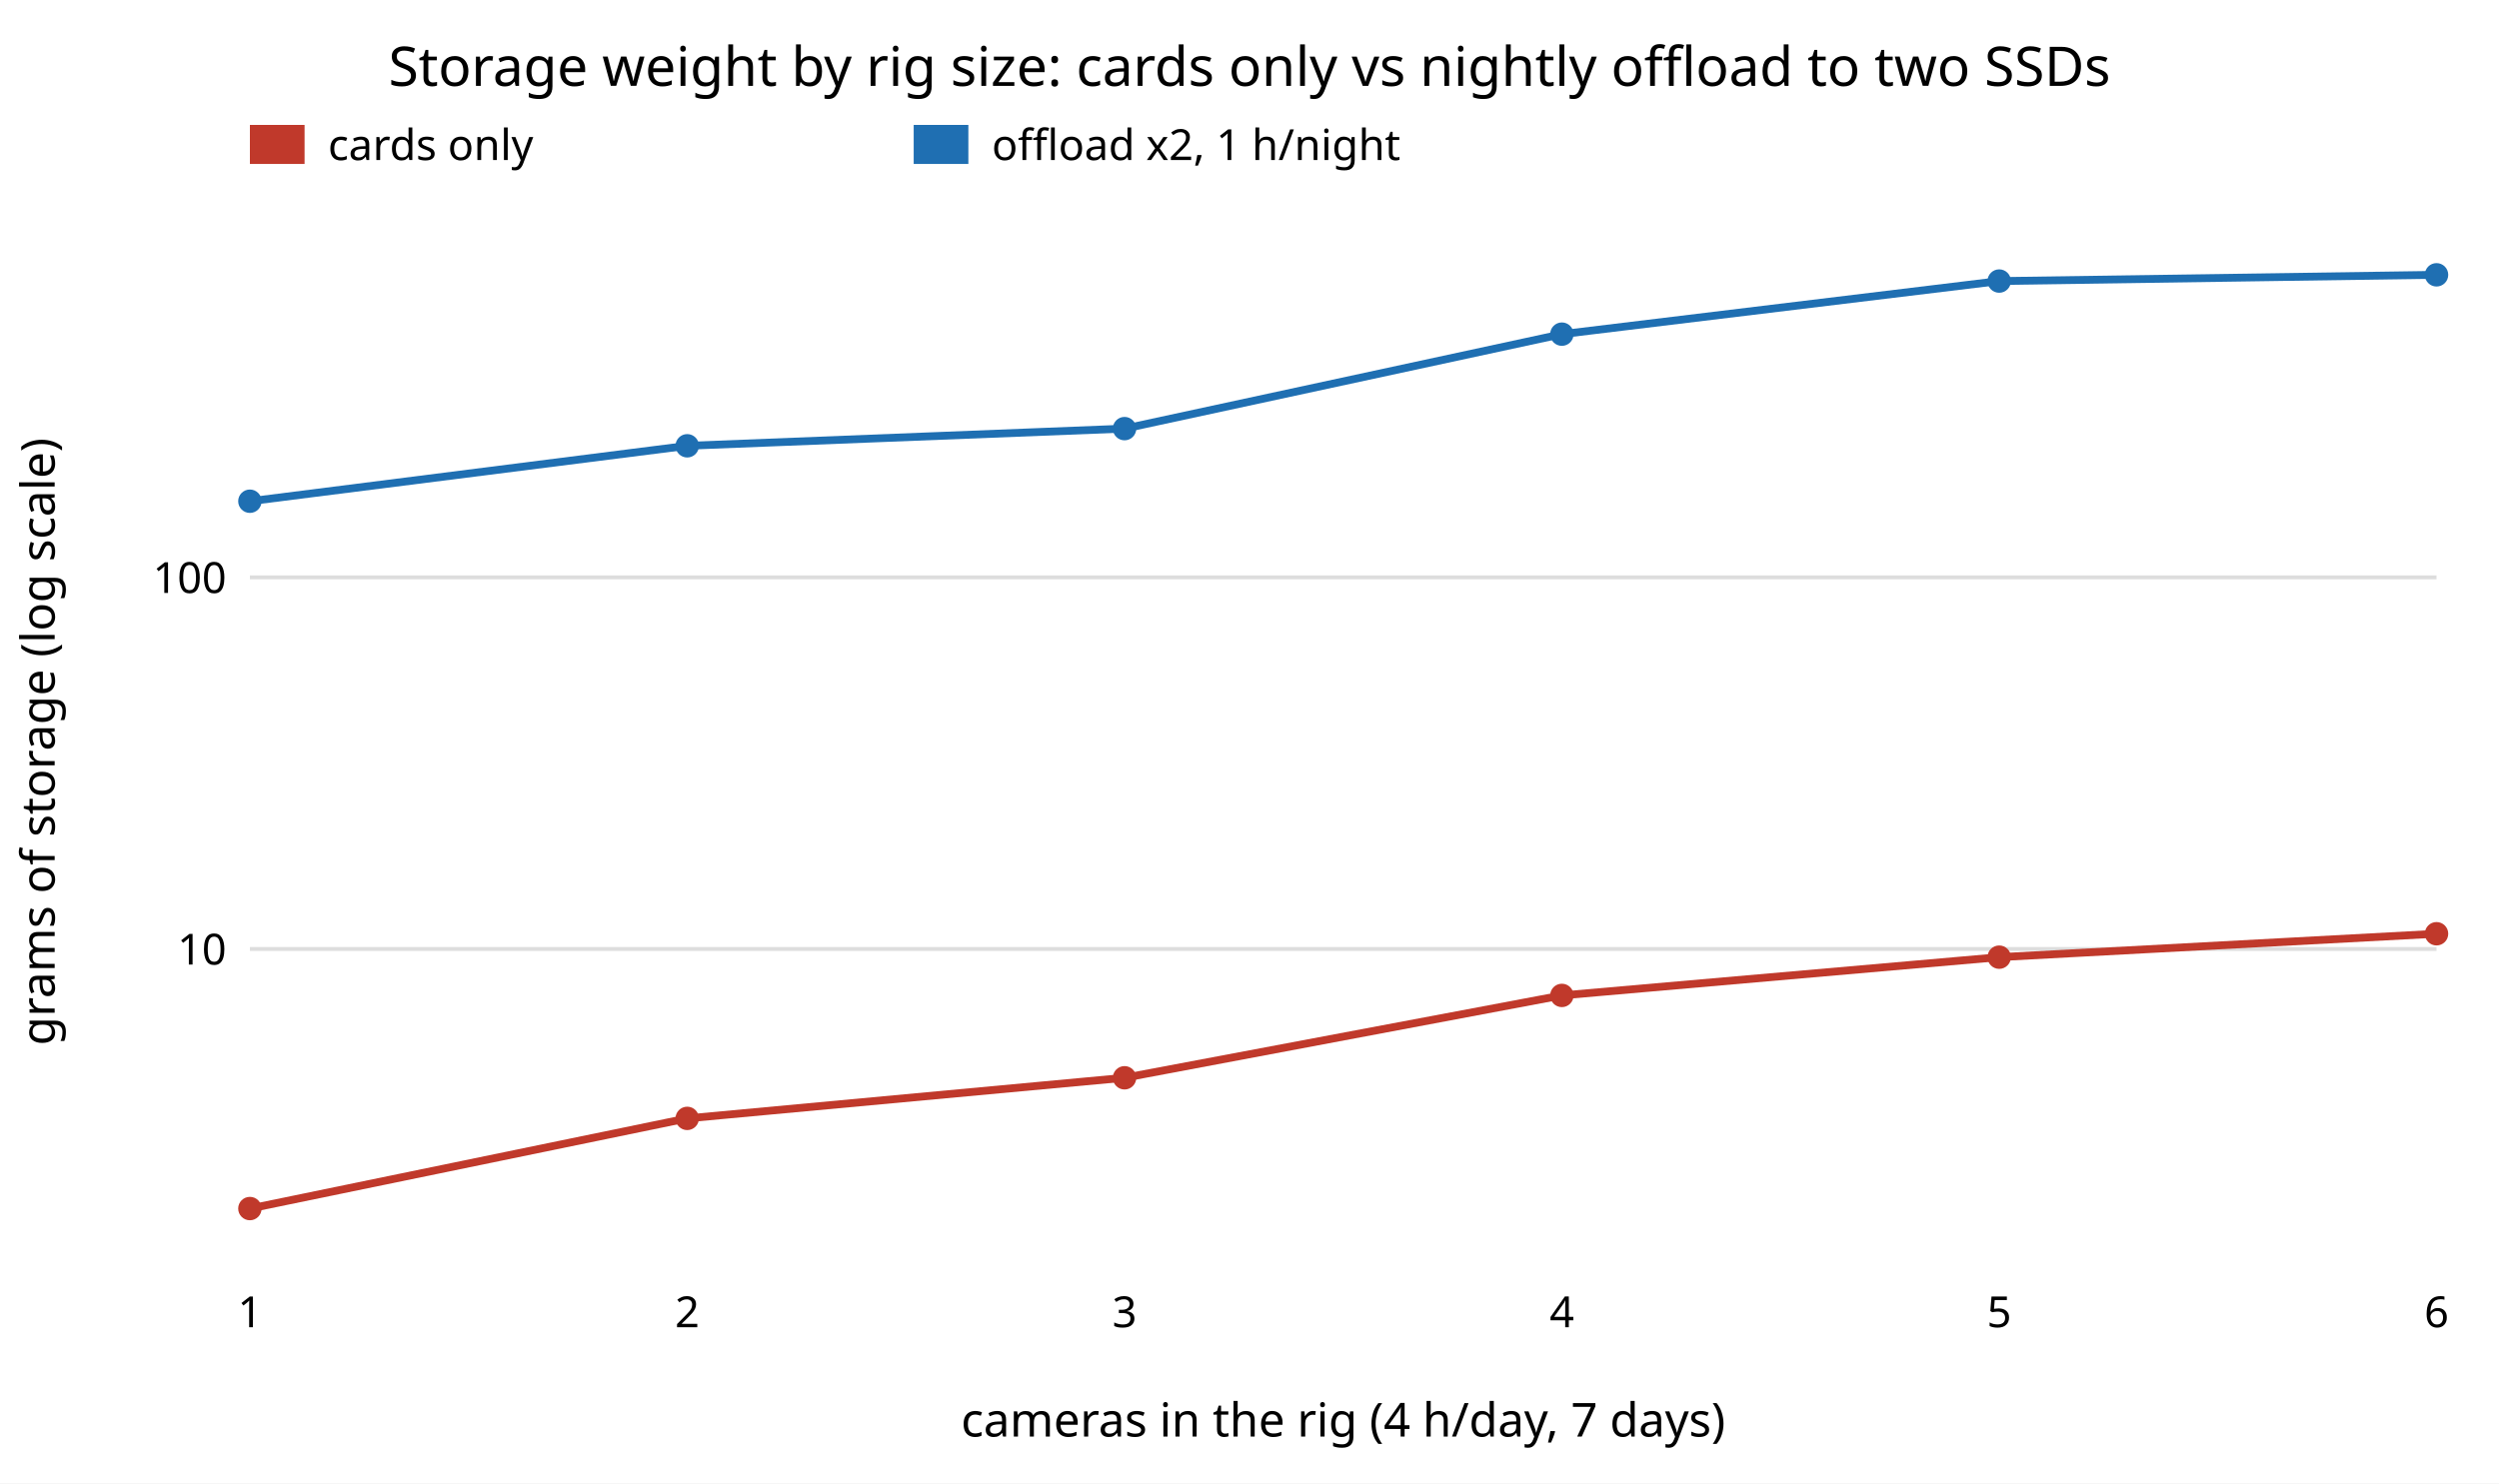
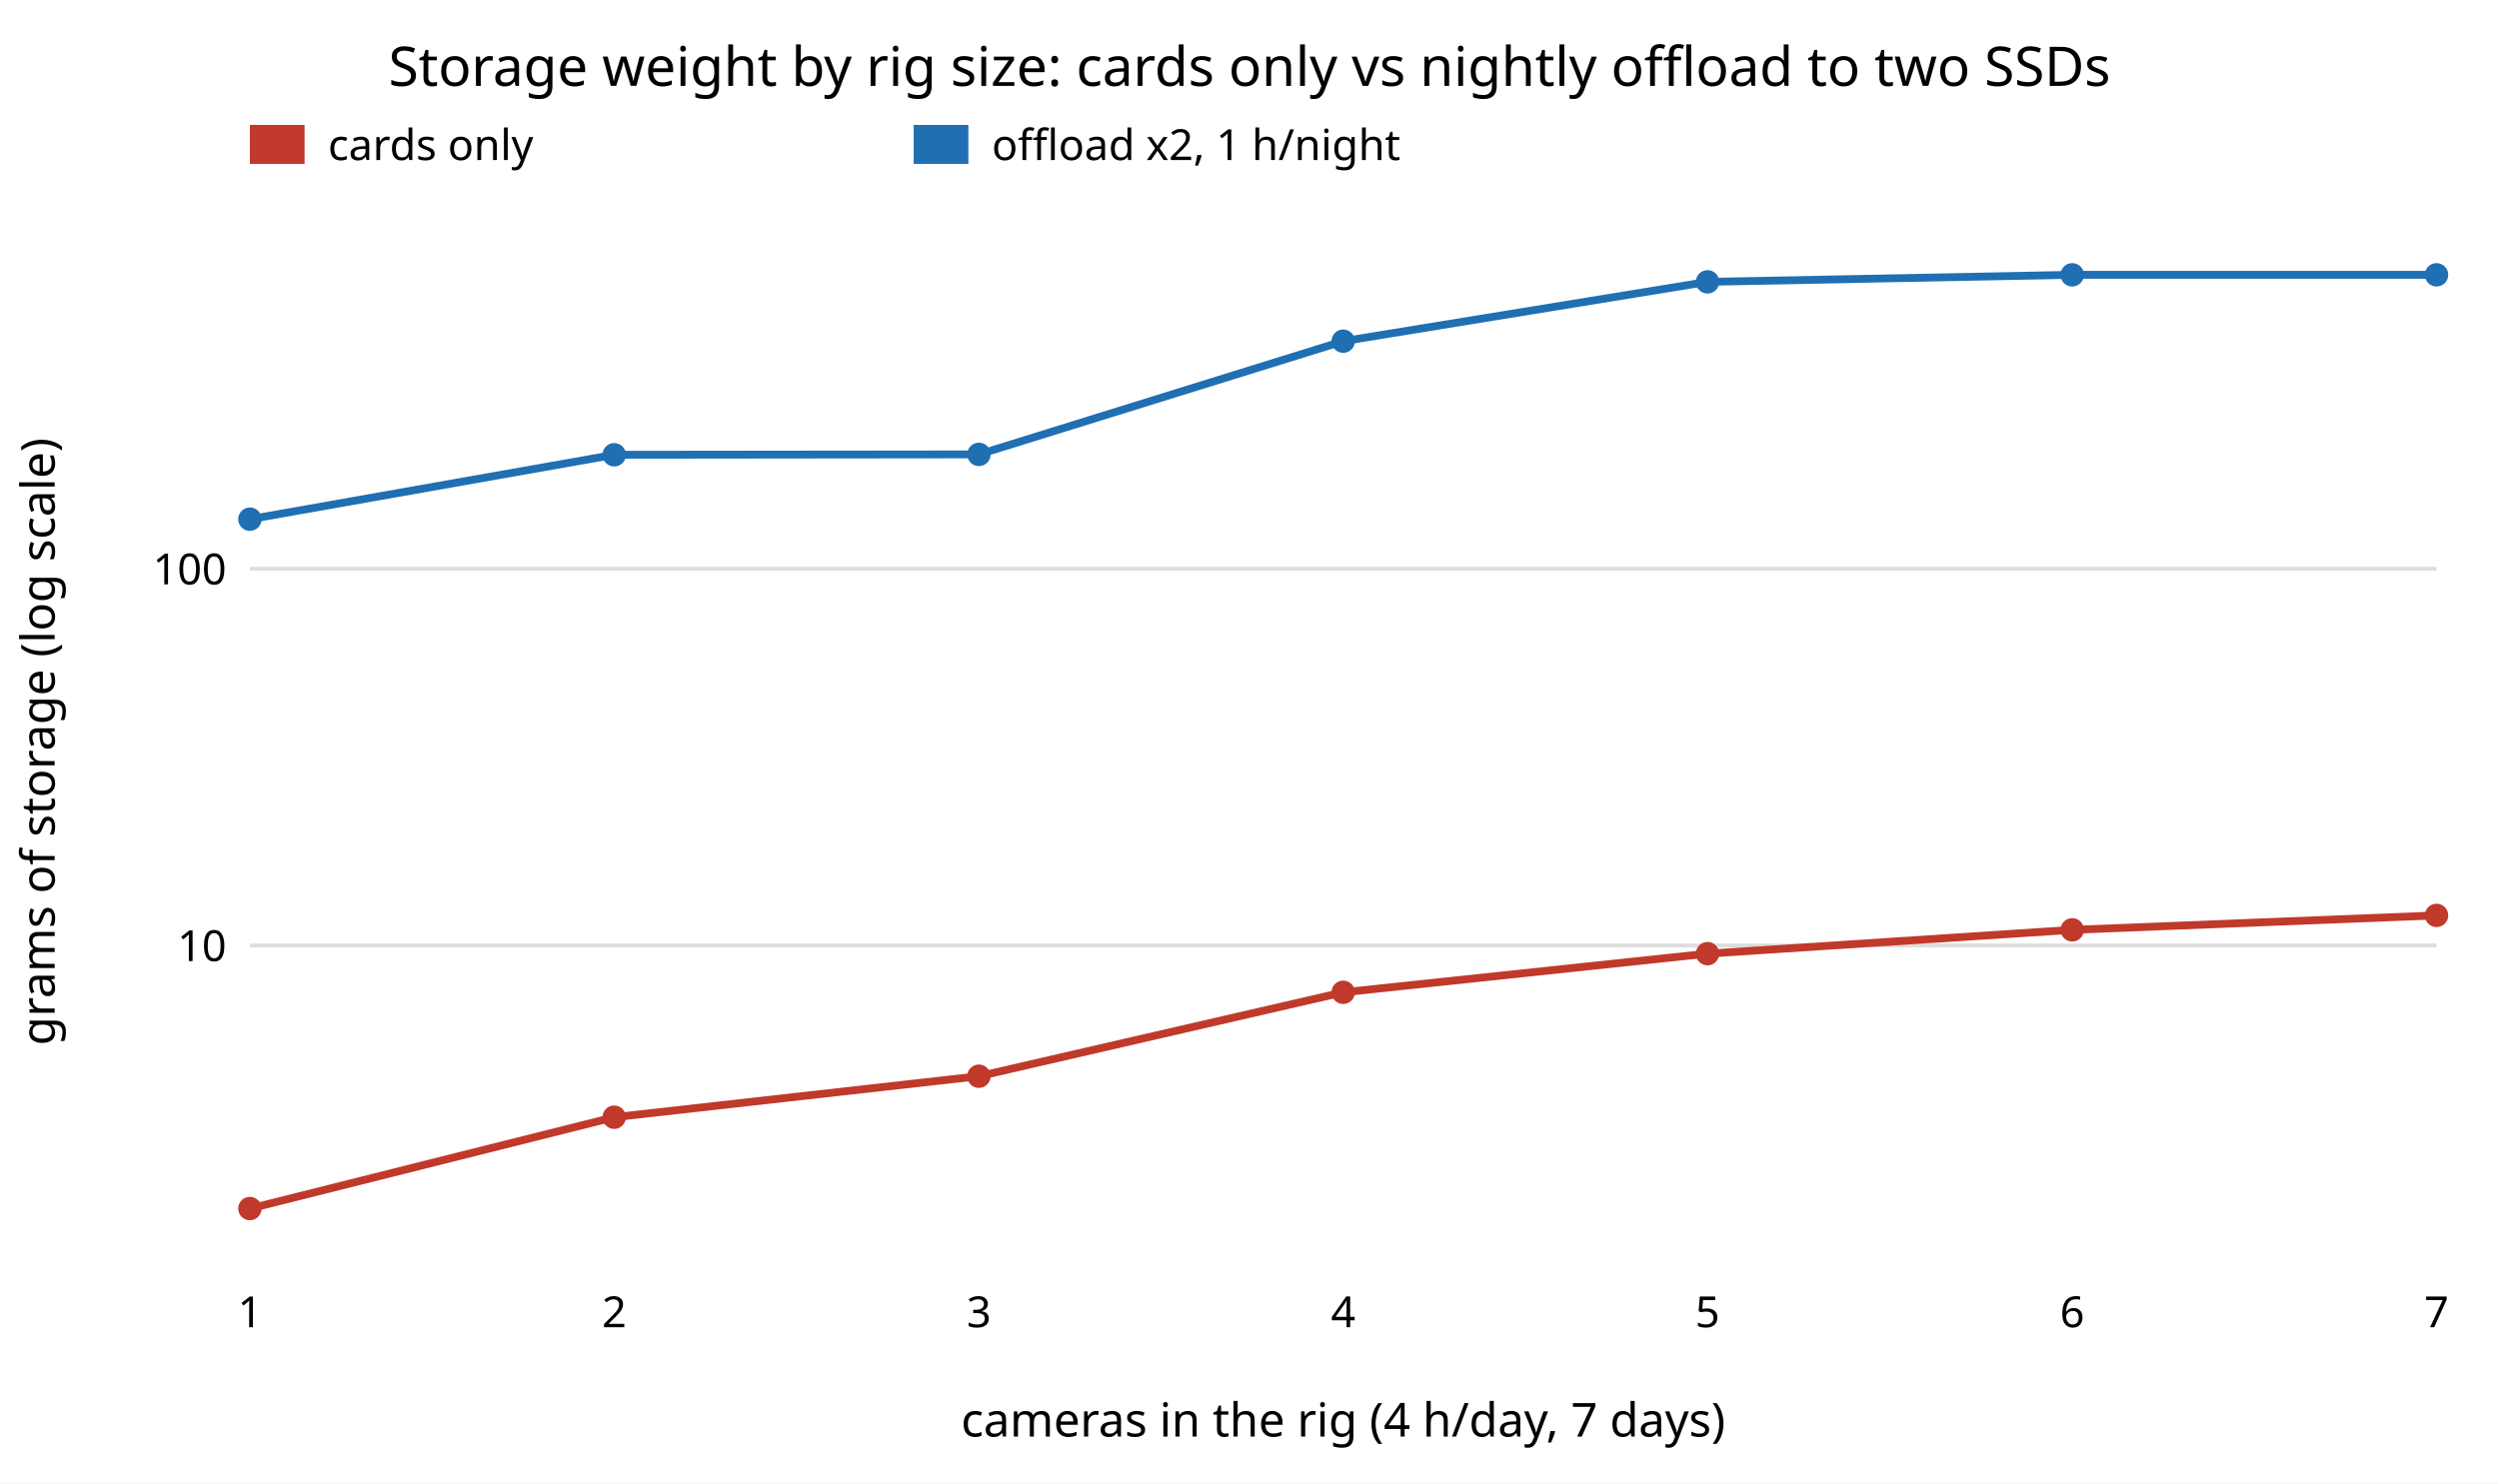
- <svg xmlns="http://www.w3.org/2000/svg" viewBox="0 0 640 380" role="img" aria-label="Line plot of grams of storage carried against number of cameras, for cards only (one copy) and for nightly offload to two SSD copies within one evening hour; the offload plan is heavier and stops being feasible beyond six cameras">
+ <svg xmlns="http://www.w3.org/2000/svg" viewBox="0 0 640 380" role="img" aria-label="Line plot of grams of storage carried against number of cameras, for cards only (one copy) and for nightly offload to two SSD copies within one evening hour; the offload plan is heavier and stops being feasible beyond seven cameras (one reader per card, at most eight readers)">
  <rect width="640" height="380" fill="#fff" />
  <text x="320.0" y="22" text-anchor="middle" font-family="sans-serif" font-size="14">Storage weight by rig size: cards only vs nightly offload to two SSDs</text>
-   <line x1="64" x2="624" y1="243.1" y2="243.1" stroke="#ddd" />
-   <text x="58" y="247.1" text-anchor="end" font-family="sans-serif" font-size="11">10</text>
-   <line x1="64" x2="624" y1="147.9" y2="147.9" stroke="#ddd" />
-   <text x="58" y="151.9" text-anchor="end" font-family="sans-serif" font-size="11">100</text>
+   <line x1="64" x2="624" y1="242.2" y2="242.2" stroke="#ddd" />
+   <text x="58" y="246.2" text-anchor="end" font-family="sans-serif" font-size="11">10</text>
+   <line x1="64" x2="624" y1="145.7" y2="145.7" stroke="#ddd" />
+   <text x="58" y="149.7" text-anchor="end" font-family="sans-serif" font-size="11">100</text>
  <text x="64.0" y="340" text-anchor="middle" font-family="sans-serif" font-size="11">1</text>
-   <text x="176.0" y="340" text-anchor="middle" font-family="sans-serif" font-size="11">2</text>
-   <text x="288.0" y="340" text-anchor="middle" font-family="sans-serif" font-size="11">3</text>
-   <text x="400.0" y="340" text-anchor="middle" font-family="sans-serif" font-size="11">4</text>
-   <text x="512.0" y="340" text-anchor="middle" font-family="sans-serif" font-size="11">5</text>
-   <text x="624.0" y="340" text-anchor="middle" font-family="sans-serif" font-size="11">6</text>
+   <text x="157.3" y="340" text-anchor="middle" font-family="sans-serif" font-size="11">2</text>
+   <text x="250.7" y="340" text-anchor="middle" font-family="sans-serif" font-size="11">3</text>
+   <text x="344.0" y="340" text-anchor="middle" font-family="sans-serif" font-size="11">4</text>
+   <text x="437.3" y="340" text-anchor="middle" font-family="sans-serif" font-size="11">5</text>
+   <text x="530.7" y="340" text-anchor="middle" font-family="sans-serif" font-size="11">6</text>
+   <text x="624.0" y="340" text-anchor="middle" font-family="sans-serif" font-size="11">7</text>
  <text x="344.0" y="368" text-anchor="middle" font-family="sans-serif" font-size="12">cameras in the rig (4 h/day, 7 days)</text>
  <text x="14" y="190.0" text-anchor="middle" font-family="sans-serif" font-size="12" transform="rotate(-90 14 190.0)">grams of storage (log scale)</text>
-   <polyline points="64.0,309.6 176.0,286.5 288.0,276.1 400.0,255.0 512.0,245.2 624.0,239.2" fill="none" stroke="#c0392b" stroke-width="2" />
+   <polyline points="64.0,309.6 157.3,286.2 250.7,275.7 344.0,254.2 437.3,244.3 530.7,238.2 624.0,234.5" fill="none" stroke="#c0392b" stroke-width="2" />
  <circle cx="64.0" cy="309.6" r="3" fill="#c0392b" />
-   <circle cx="176.0" cy="286.5" r="3" fill="#c0392b" />
-   <circle cx="288.0" cy="276.1" r="3" fill="#c0392b" />
-   <circle cx="400.0" cy="255.0" r="3" fill="#c0392b" />
-   <circle cx="512.0" cy="245.2" r="3" fill="#c0392b" />
-   <circle cx="624.0" cy="239.2" r="3" fill="#c0392b" />
+   <circle cx="157.3" cy="286.2" r="3" fill="#c0392b" />
+   <circle cx="250.7" cy="275.7" r="3" fill="#c0392b" />
+   <circle cx="344.0" cy="254.2" r="3" fill="#c0392b" />
+   <circle cx="437.3" cy="244.3" r="3" fill="#c0392b" />
+   <circle cx="530.7" cy="238.2" r="3" fill="#c0392b" />
+   <circle cx="624.0" cy="234.5" r="3" fill="#c0392b" />
  <rect x="64" y="32" width="14" height="10" fill="#c0392b" />
  <text x="84" y="41" font-family="sans-serif" font-size="11">cards only</text>
-   <polyline points="64.0,128.4 176.0,114.2 288.0,109.8 400.0,85.6 512.0,72.0 624.0,70.4" fill="none" stroke="#1f6fb2" stroke-width="2" />
-   <circle cx="64.0" cy="128.4" r="3" fill="#1f6fb2" />
-   <circle cx="176.0" cy="114.2" r="3" fill="#1f6fb2" />
-   <circle cx="288.0" cy="109.8" r="3" fill="#1f6fb2" />
-   <circle cx="400.0" cy="85.6" r="3" fill="#1f6fb2" />
-   <circle cx="512.0" cy="72.0" r="3" fill="#1f6fb2" />
+   <polyline points="64.0,133.0 157.3,116.5 250.7,116.4 344.0,87.4 437.3,72.2 530.7,70.4 624.0,70.4" fill="none" stroke="#1f6fb2" stroke-width="2" />
+   <circle cx="64.0" cy="133.0" r="3" fill="#1f6fb2" />
+   <circle cx="157.3" cy="116.5" r="3" fill="#1f6fb2" />
+   <circle cx="250.7" cy="116.4" r="3" fill="#1f6fb2" />
+   <circle cx="344.0" cy="87.4" r="3" fill="#1f6fb2" />
+   <circle cx="437.3" cy="72.2" r="3" fill="#1f6fb2" />
+   <circle cx="530.7" cy="70.4" r="3" fill="#1f6fb2" />
  <circle cx="624.0" cy="70.4" r="3" fill="#1f6fb2" />
  <rect x="234" y="32" width="14" height="10" fill="#1f6fb2" />
  <text x="254" y="41" font-family="sans-serif" font-size="11">offload x2, 1 h/night</text>
</svg>
